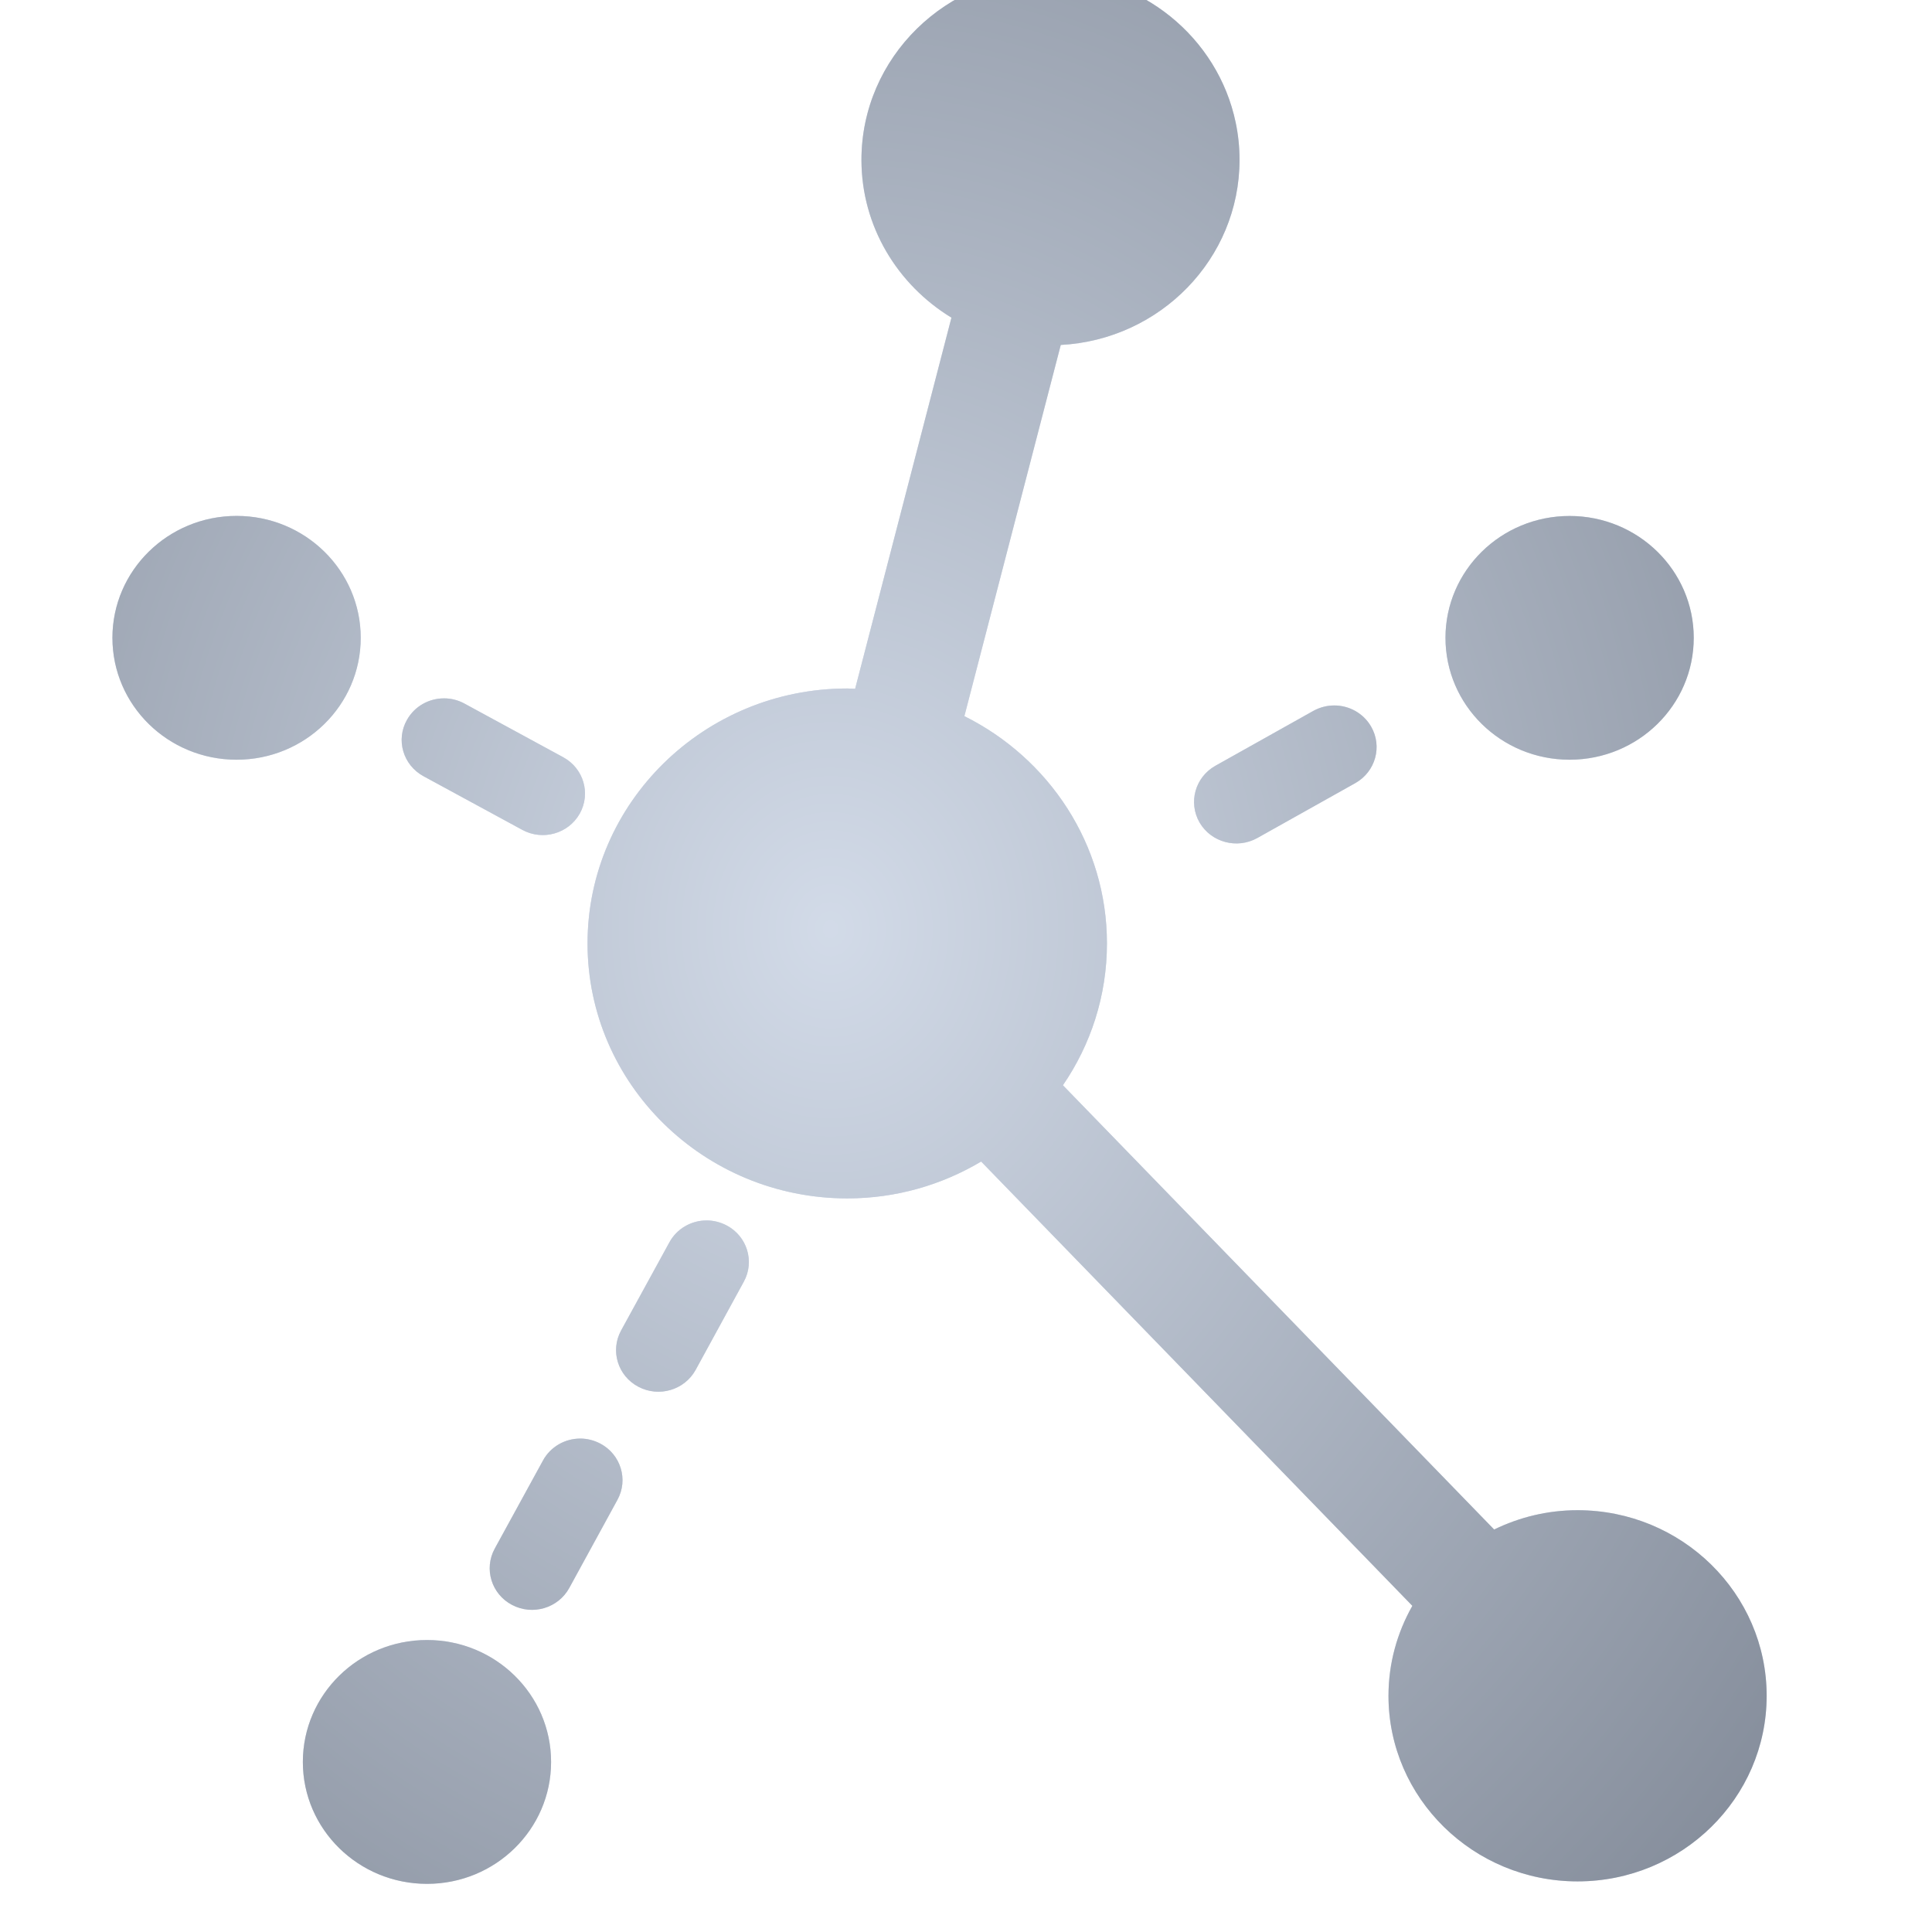
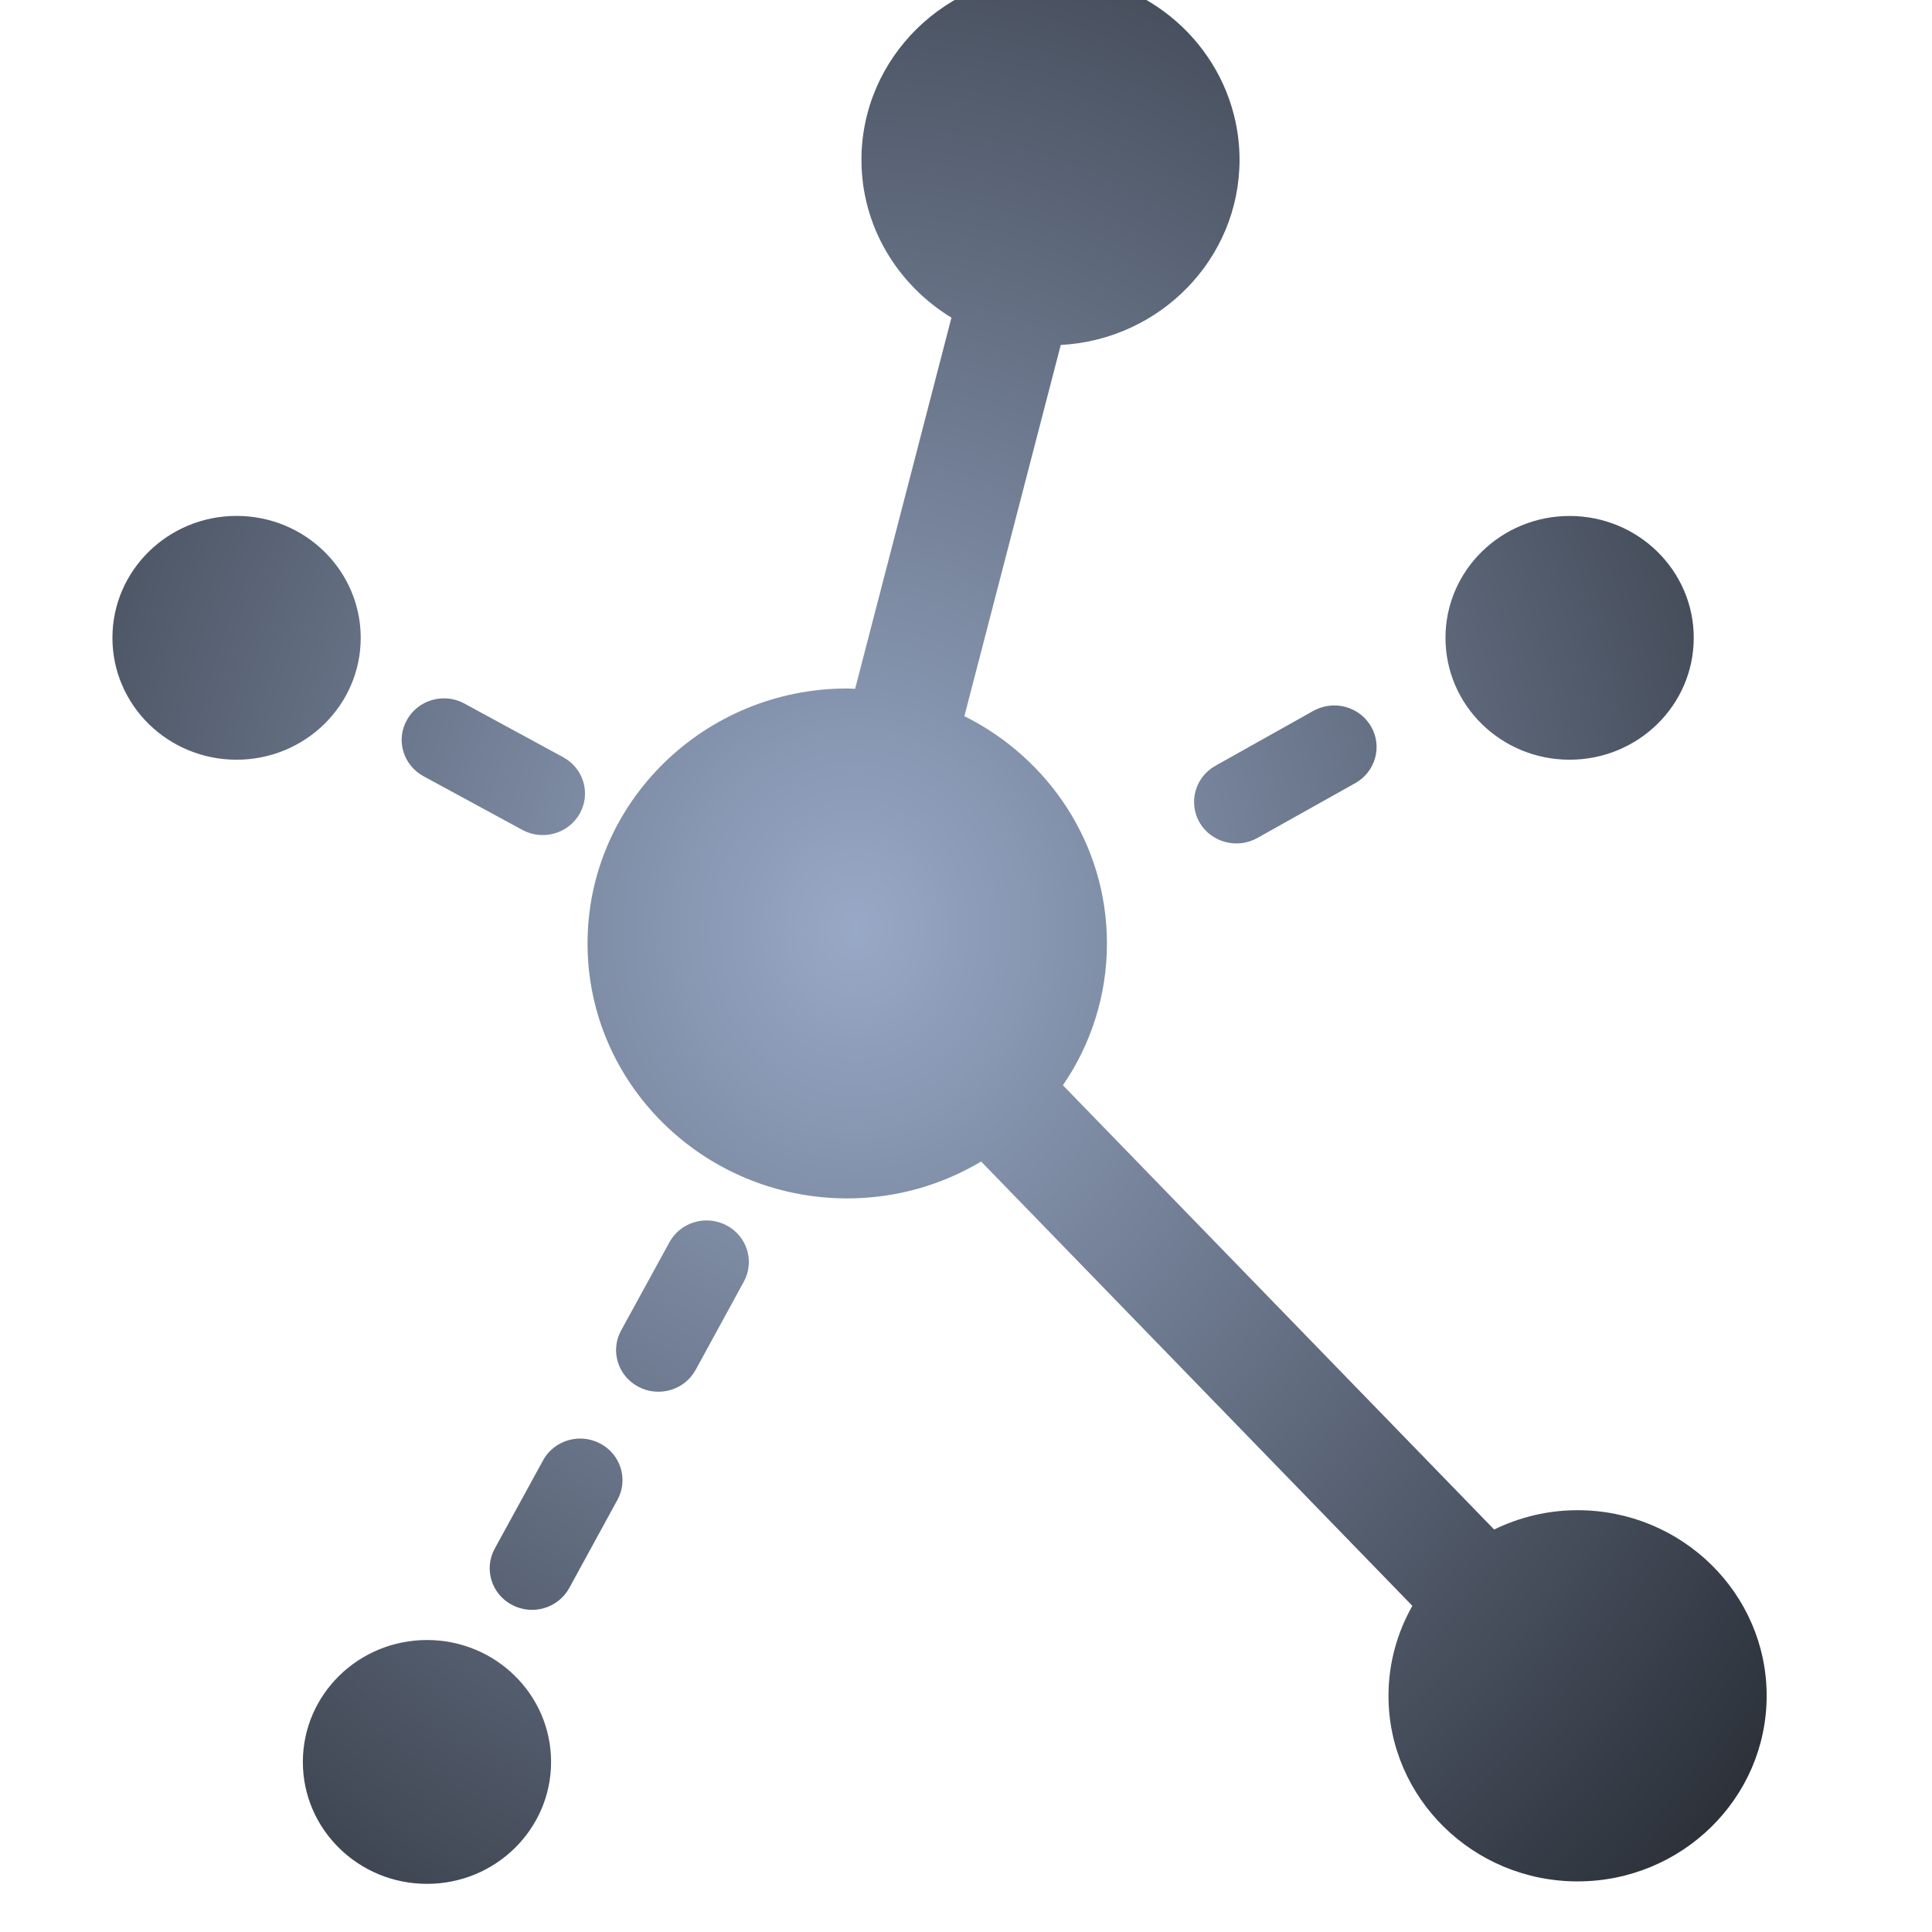
<svg xmlns="http://www.w3.org/2000/svg" xmlns:xlink="http://www.w3.org/1999/xlink" width="62px" height="62px" version="1.1">
  <description>Created with Sketch (http://www.bohemiancoding.com/sketch)</description>
  <defs>
-     <radialGradient cx="43.332%" cy="50%" fx="43.332%" fy="50%" r="121.974%" id="radialGradient-1">
-       <stop stop-color="rgb(254,255,254)" stop-opacity="0.5" offset="0%" />
-       <stop stop-color="rgb(0,0,0)" stop-opacity="0.5" offset="100%" />
+     <radialGradient cx="44.839%" cy="50%" fx="44.839%" fy="50%" r="100%" id="radialGradient-1">
+       <stop stop-color="rgb(152,169,199)" offset="0%" />
+       <stop stop-color="rgb(0,0,0)" offset="100%" />
    </radialGradient>
    <path d="M3.608,20.468 C3.608,18.31 5.391,16.556 7.593,16.556 C9.791,16.556 11.576,18.31 11.576,20.468 C11.576,22.63 9.791,24.38 7.593,24.38 C5.391,24.38 3.608,22.63 3.608,20.468 Z M23.87,41.13 L22.325,43.959 C21.971,44.606 21.151,44.853 20.486,44.503 C19.827,44.156 19.577,43.348 19.931,42.698 L21.481,39.869 C21.723,39.423 22.191,39.165 22.676,39.165 C22.893,39.165 23.113,39.218 23.318,39.325 C23.977,39.673 24.226,40.481 23.87,41.13 Z M17.685,56.543 C17.685,58.703 15.902,60.455 13.704,60.455 C11.502,60.455 9.719,58.703 9.719,56.543 C9.719,54.381 11.502,52.63 13.704,52.63 C15.902,52.63 17.685,54.381 17.685,56.543 Z M50.625,60.376 C47.283,60.376 44.558,57.706 44.558,54.42 C44.558,53.373 44.839,52.39 45.324,51.533 L31.486,37.275 C30.229,38.023 28.761,38.458 27.191,38.458 C22.593,38.458 18.855,34.788 18.855,30.275 C18.855,25.765 22.593,22.094 27.191,22.094 C27.277,22.094 27.354,22.103 27.442,22.105 L30.533,10.194 C28.806,9.142 27.645,7.269 27.645,5.13 C27.645,1.845 30.369,-0.825 33.714,-0.825 C36.636,-0.825 39.082,1.214 39.652,3.921 C39.735,4.311 39.778,4.716 39.778,5.13 C39.778,8.306 37.231,10.901 34.041,11.07 L30.948,22.982 C33.659,24.332 35.523,27.092 35.523,30.275 C35.523,31.959 35.002,33.526 34.11,34.827 L47.949,49.084 C48.756,48.69 49.664,48.464 50.625,48.464 C53.972,48.464 56.694,51.135 56.694,54.42 C56.694,57.706 53.972,60.376 50.625,60.376 Z M16.759,26.63 L13.593,24.911 C12.935,24.554 12.695,23.743 13.061,23.1 C13.308,22.66 13.771,22.411 14.249,22.411 C14.47,22.411 14.697,22.465 14.904,22.578 L18.071,24.299 C18.729,24.655 18.967,25.465 18.604,26.111 C18.241,26.755 17.414,26.989 16.759,26.63 Z M46.387,20.468 C46.387,18.31 48.169,16.558 50.37,16.558 C52.57,16.558 54.354,18.31 54.354,20.468 C54.354,22.63 52.57,24.38 50.37,24.38 C48.169,24.38 46.387,22.63 46.387,20.468 Z M19.815,48.13 L18.269,50.959 C17.915,51.606 17.095,51.853 16.431,51.503 C15.771,51.156 15.522,50.348 15.876,49.698 L17.425,46.869 C17.667,46.423 18.136,46.165 18.621,46.165 C18.837,46.165 19.057,46.218 19.262,46.325 C19.922,46.673 20.17,47.481 19.815,48.13 Z M43.495,25.13 L40.348,26.893 C39.698,27.256 38.869,27.034 38.496,26.396 C38.127,25.755 38.352,24.943 39.001,24.576 L42.145,22.814 C42.361,22.695 42.589,22.639 42.821,22.639 C43.289,22.639 43.747,22.881 43.998,23.313 C44.37,23.951 44.142,24.765 43.495,25.13 Z M43.495,25.13" id="path-2" />
  </defs>
-   <g id="Page 1" fill="rgb(223,223,223)" fill-rule="evenodd">
+   <g id="Page 1" fill="rgb(215,215,215)" fill-rule="evenodd">
    <g id="Group">
-       <use id="path2722" fill="rgb(167,183,211)" xlink:href="#path-2" />
-       <use id="path2722-1" stroke="none" fill="url(#radialGradient-1)" xlink:href="#path-2" />
+       <use id="path2722" fill="url(#radialGradient-1)" xlink:href="#path-2" />
+       <use id="path2722-1" stroke="none" fill="none" xlink:href="#path-2" />
    </g>
  </g>
</svg>
